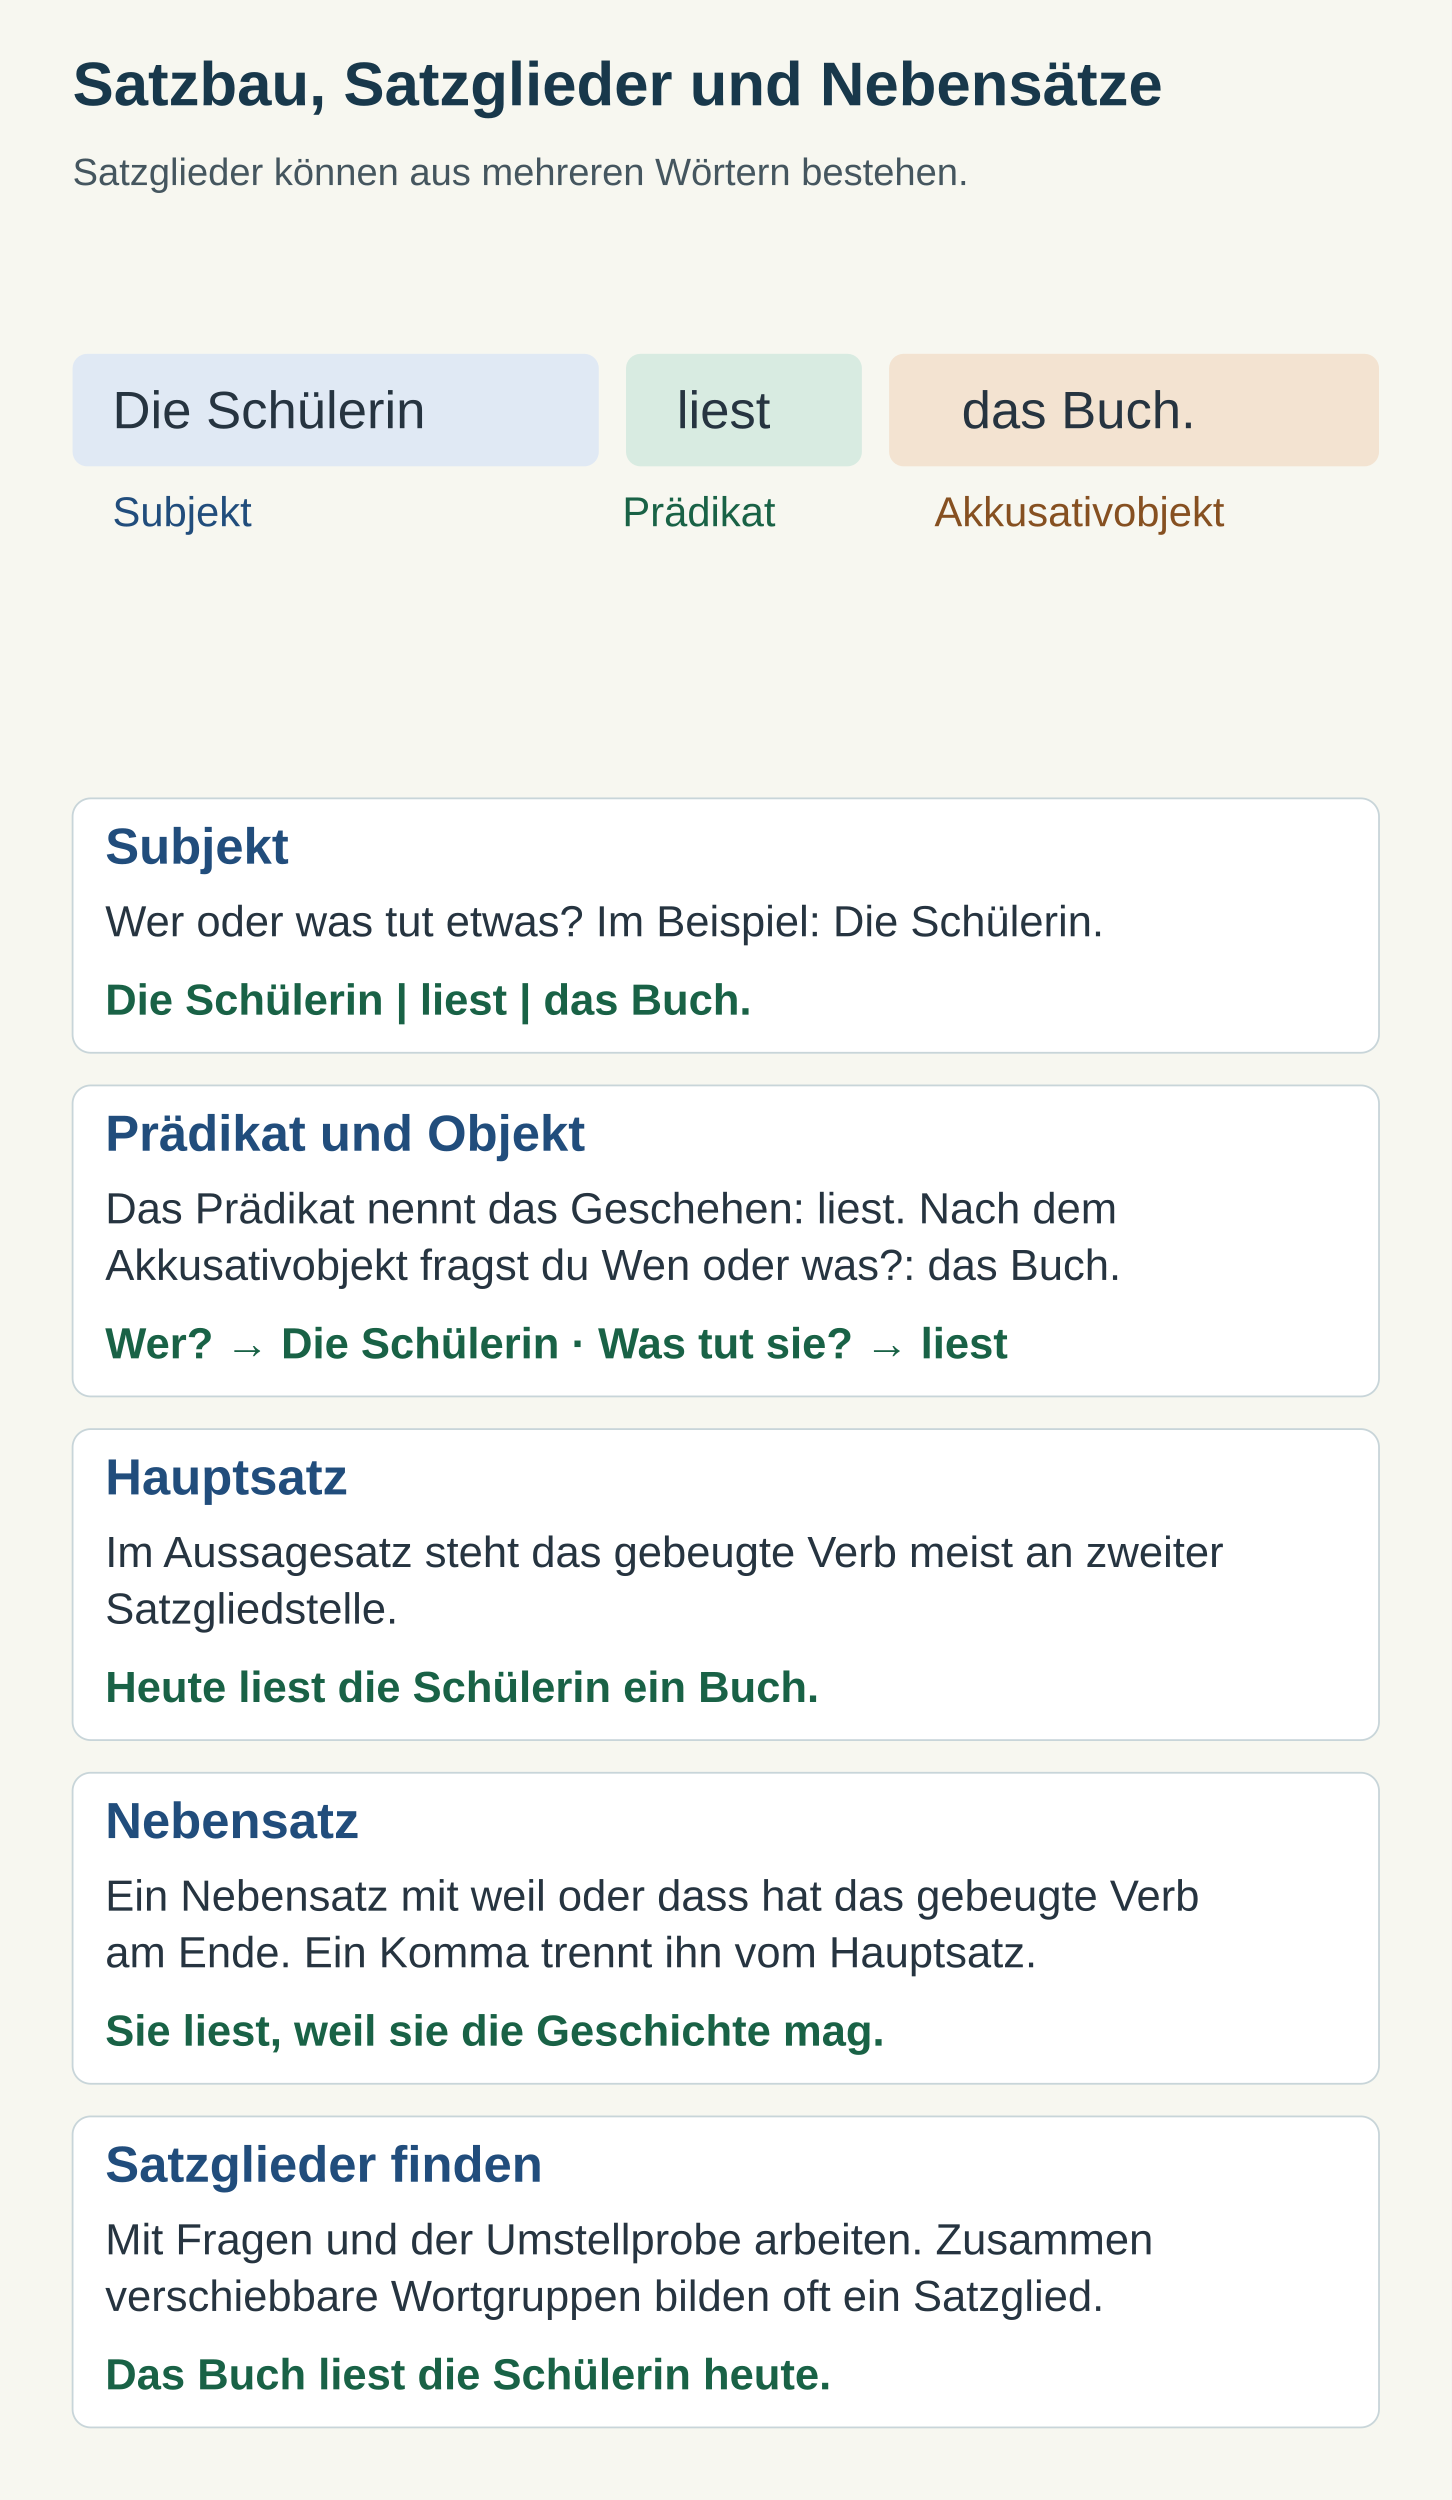
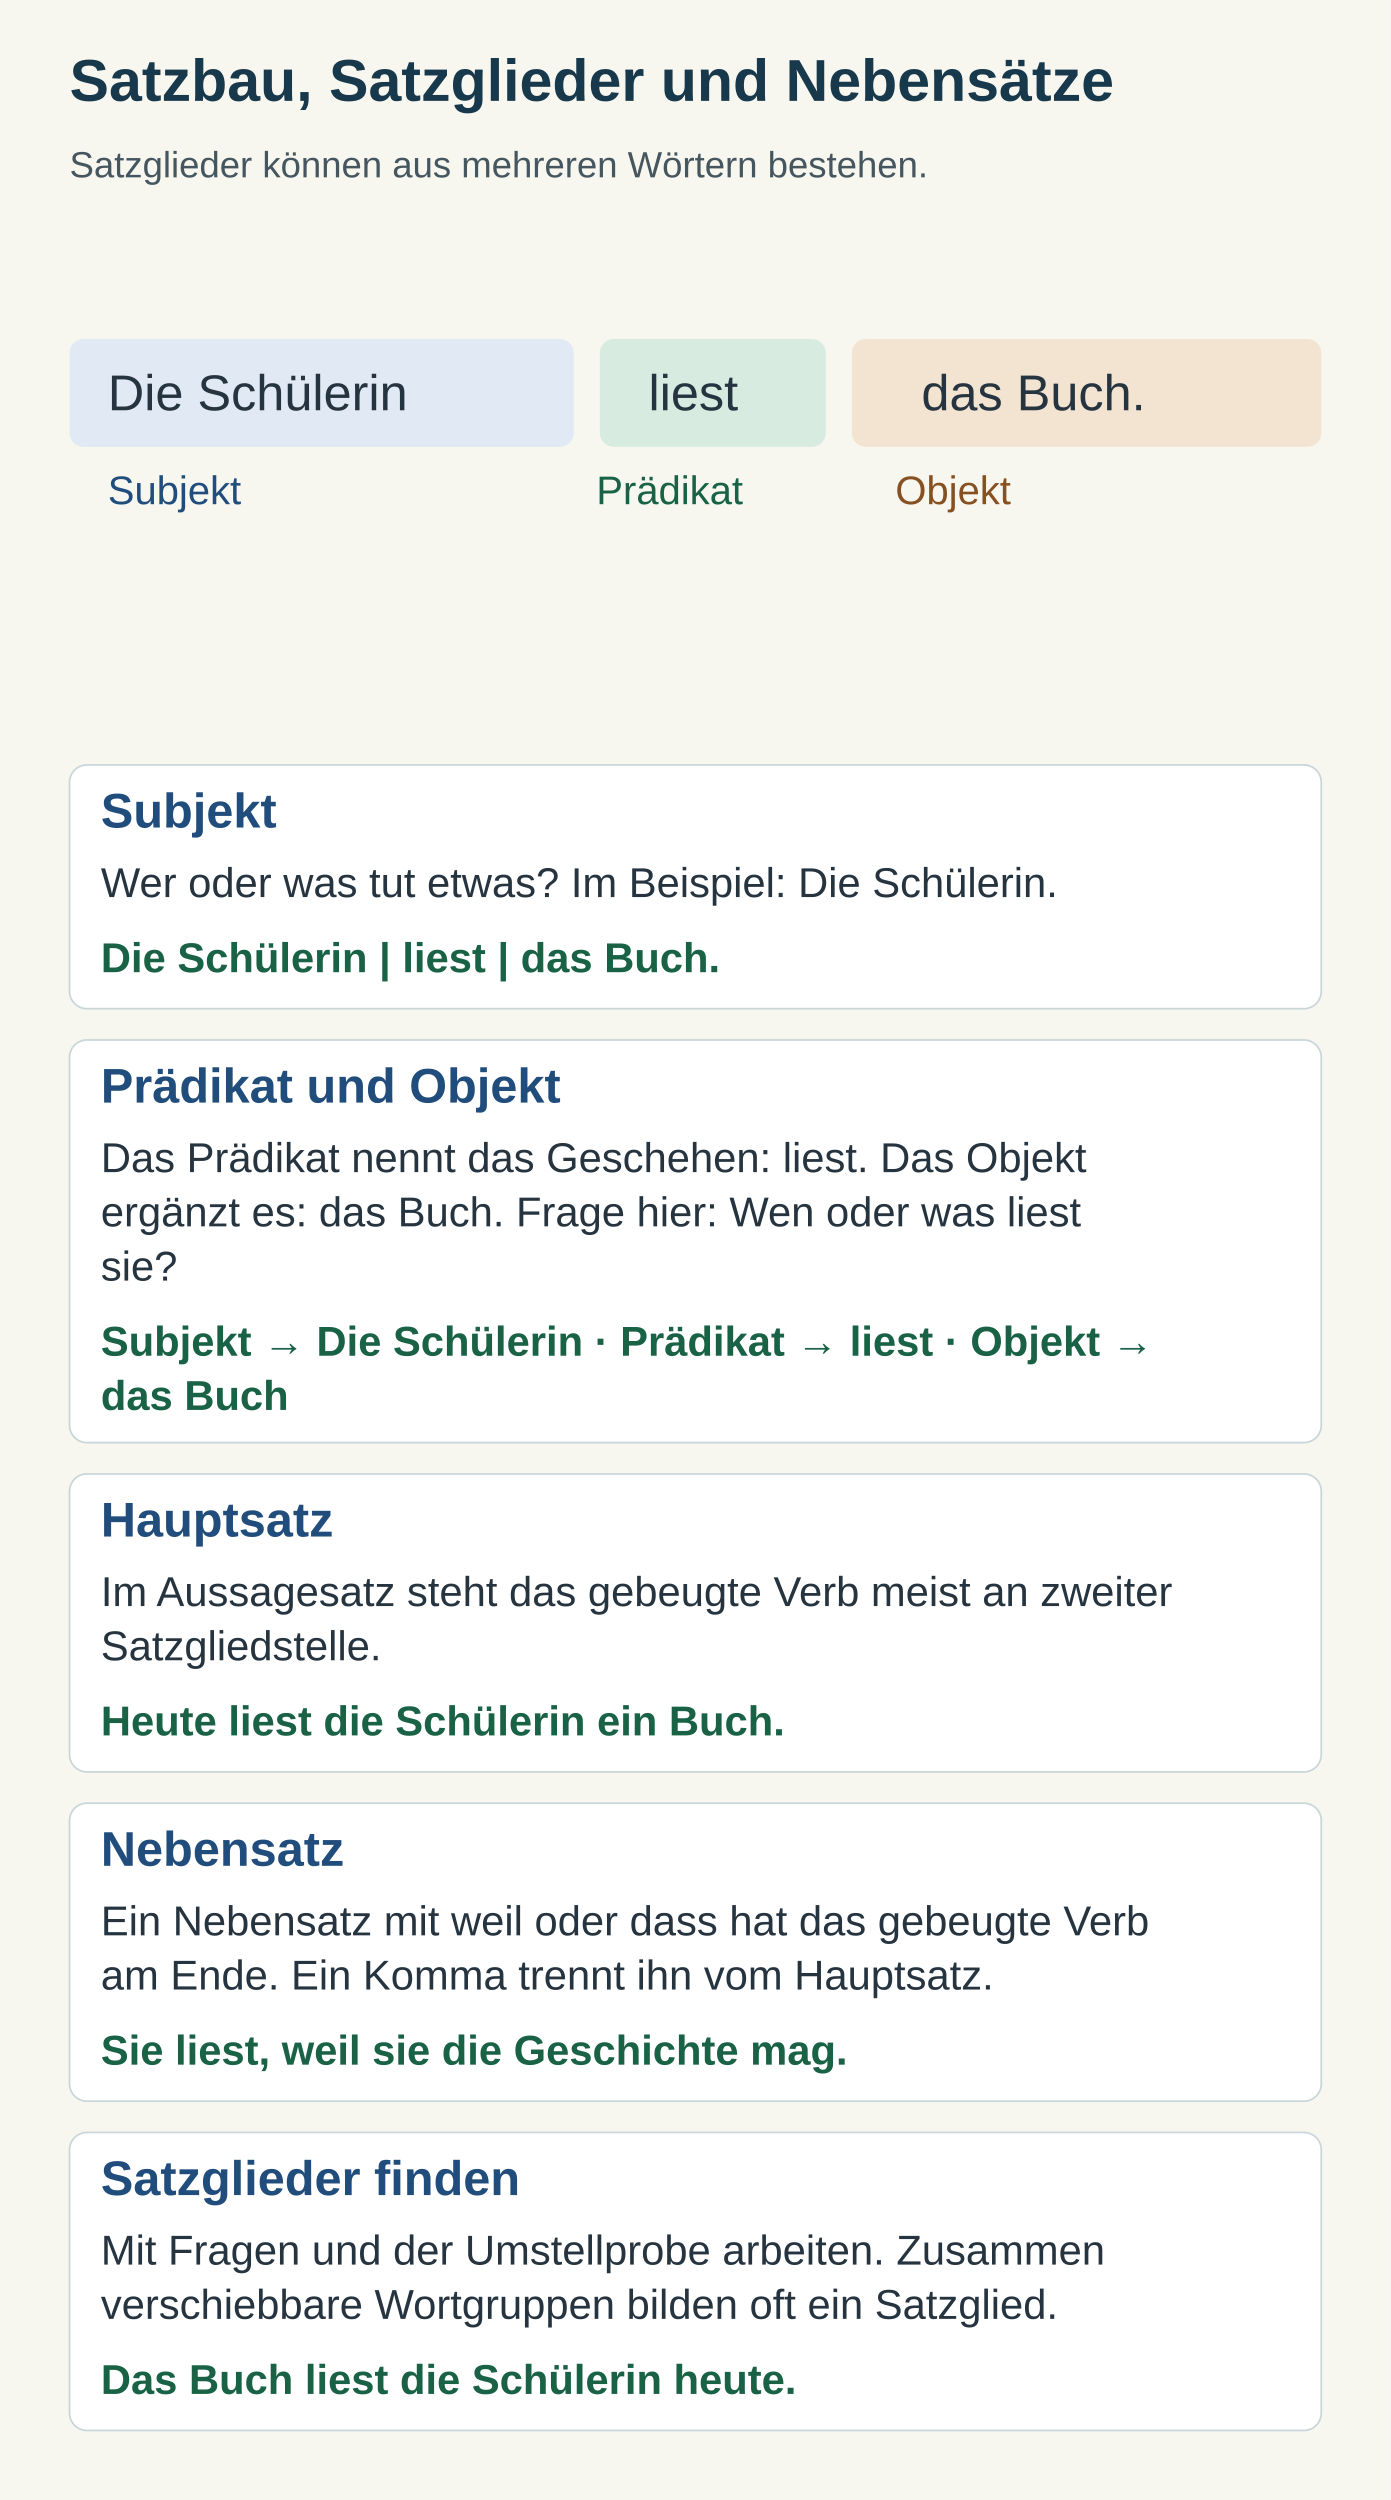
- <svg xmlns="http://www.w3.org/2000/svg" width="800" height="1377.8" viewBox="0 0 800 1377.8" role="img">
-   <rect width="800" height="1377.8" fill="#f7f7f0" />
+ <svg xmlns="http://www.w3.org/2000/svg" width="800" height="1438" viewBox="0 0 800 1438" role="img">
+   <rect width="800" height="1438" fill="#f7f7f0" />
  <g font-family="Arial,sans-serif">
    <text x="40" y="58" fill="#18384b" font-size="34" font-weight="700">Satzbau, Satzglieder und Nebensätze</text>
    <text x="40" y="102" fill="#45565f" font-size="21" font-weight="400">Satzglieder können aus mehreren Wörtern bestehen.</text>
    <g transform="translate(0 50)">
      <rect x="40" y="145" width="290" height="62" rx="8" fill="#e0e9f4" />
      <rect x="345" y="145" width="130" height="62" rx="8" fill="#d8ebe1" />
      <rect x="490" y="145" width="270" height="62" rx="8" fill="#f3e3d1" />
      <text x="62" y="186" fill="#263440" font-size="29" font-weight="400">Die Schülerin</text>
      <text x="373" y="186" fill="#263440" font-size="29" font-weight="400">liest</text>
      <text x="530" y="186" fill="#263440" font-size="29" font-weight="400">das Buch.</text>
      <text x="62" y="240" fill="#214d7c" font-size="23" font-weight="400">Subjekt</text>
      <text x="343" y="240" fill="#196246" font-size="23" font-weight="400">Prädikat</text>
-       <text x="515" y="240" fill="#865021" font-size="23" font-weight="400">Akkusativobjekt</text>
+       <text x="515" y="240" fill="#865021" font-size="23" font-weight="400">Objekt</text>
    </g>
    <rect x="40" y="440" width="720" height="140.2" rx="10" fill="#fff" stroke="#c8d5d9" />
    <text x="58" y="476" fill="#214d7c" font-size="28" font-weight="700">Subjekt</text>
    <text x="58" y="516" fill="#263440" font-size="24" font-weight="400">Wer oder was tut etwas? Im Beispiel: Die Schülerin.</text>
    <text x="58" y="559.2" fill="#196246" font-size="24" font-weight="600">Die Schülerin | liest | das Buch.</text>
-     <rect x="40" y="598.2" width="720" height="171.4" rx="10" fill="#fff" stroke="#c8d5d9" />
+     <rect x="40" y="598.2" width="720" height="231.6" rx="10" fill="#fff" stroke="#c8d5d9" />
    <text x="58" y="634.2" fill="#214d7c" font-size="28" font-weight="700">Prädikat und Objekt</text>
-     <text x="58" y="674.2" fill="#263440" font-size="24" font-weight="400">Das Prädikat nennt das Geschehen: liest. Nach dem</text>
-     <text x="58" y="705.4" fill="#263440" font-size="24" font-weight="400">Akkusativobjekt fragst du Wen oder was?: das Buch.</text>
-     <text x="58" y="748.6" fill="#196246" font-size="24" font-weight="600">Wer? → Die Schülerin · Was tut sie? → liest</text>
-     <rect x="40" y="787.6" width="720" height="171.4" rx="10" fill="#fff" stroke="#c8d5d9" />
-     <text x="58" y="823.6" fill="#214d7c" font-size="28" font-weight="700">Hauptsatz</text>
-     <text x="58" y="863.6" fill="#263440" font-size="24" font-weight="400">Im Aussagesatz steht das gebeugte Verb meist an zweiter</text>
-     <text x="58" y="894.8" fill="#263440" font-size="24" font-weight="400">Satzgliedstelle.</text>
-     <text x="58" y="938" fill="#196246" font-size="24" font-weight="600">Heute liest die Schülerin ein Buch.</text>
-     <rect x="40" y="977" width="720" height="171.4" rx="10" fill="#fff" stroke="#c8d5d9" />
-     <text x="58" y="1013" fill="#214d7c" font-size="28" font-weight="700">Nebensatz</text>
-     <text x="58" y="1053" fill="#263440" font-size="24" font-weight="400">Ein Nebensatz mit weil oder dass hat das gebeugte Verb</text>
-     <text x="58" y="1084.2" fill="#263440" font-size="24" font-weight="400">am Ende. Ein Komma trennt ihn vom Hauptsatz.</text>
-     <text x="58" y="1127.4" fill="#196246" font-size="24" font-weight="600">Sie liest, weil sie die Geschichte mag.</text>
-     <rect x="40" y="1166.4" width="720" height="171.4" rx="10" fill="#fff" stroke="#c8d5d9" />
-     <text x="58" y="1202.4" fill="#214d7c" font-size="28" font-weight="700">Satzglieder finden</text>
-     <text x="58" y="1242.4" fill="#263440" font-size="24" font-weight="400">Mit Fragen und der Umstellprobe arbeiten. Zusammen</text>
-     <text x="58" y="1273.6" fill="#263440" font-size="24" font-weight="400">verschiebbare Wortgruppen bilden oft ein Satzglied.</text>
-     <text x="58" y="1316.8" fill="#196246" font-size="24" font-weight="600">Das Buch liest die Schülerin heute.</text>
+     <text x="58" y="674.2" fill="#263440" font-size="24" font-weight="400">Das Prädikat nennt das Geschehen: liest. Das Objekt</text>
+     <text x="58" y="705.4" fill="#263440" font-size="24" font-weight="400">ergänzt es: das Buch. Frage hier: Wen oder was liest</text>
+     <text x="58" y="736.6" fill="#263440" font-size="24" font-weight="400">sie?</text>
+     <text x="58" y="779.8" fill="#196246" font-size="24" font-weight="600">Subjekt → Die Schülerin · Prädikat → liest · Objekt →</text>
+     <text x="58" y="811" fill="#196246" font-size="24" font-weight="600">das Buch</text>
+     <rect x="40" y="847.8" width="720" height="171.4" rx="10" fill="#fff" stroke="#c8d5d9" />
+     <text x="58" y="883.8" fill="#214d7c" font-size="28" font-weight="700">Hauptsatz</text>
+     <text x="58" y="923.8" fill="#263440" font-size="24" font-weight="400">Im Aussagesatz steht das gebeugte Verb meist an zweiter</text>
+     <text x="58" y="955" fill="#263440" font-size="24" font-weight="400">Satzgliedstelle.</text>
+     <text x="58" y="998.2" fill="#196246" font-size="24" font-weight="600">Heute liest die Schülerin ein Buch.</text>
+     <rect x="40" y="1037.2" width="720" height="171.4" rx="10" fill="#fff" stroke="#c8d5d9" />
+     <text x="58" y="1073.2" fill="#214d7c" font-size="28" font-weight="700">Nebensatz</text>
+     <text x="58" y="1113.2" fill="#263440" font-size="24" font-weight="400">Ein Nebensatz mit weil oder dass hat das gebeugte Verb</text>
+     <text x="58" y="1144.4" fill="#263440" font-size="24" font-weight="400">am Ende. Ein Komma trennt ihn vom Hauptsatz.</text>
+     <text x="58" y="1187.6" fill="#196246" font-size="24" font-weight="600">Sie liest, weil sie die Geschichte mag.</text>
+     <rect x="40" y="1226.6" width="720" height="171.4" rx="10" fill="#fff" stroke="#c8d5d9" />
+     <text x="58" y="1262.6" fill="#214d7c" font-size="28" font-weight="700">Satzglieder finden</text>
+     <text x="58" y="1302.6" fill="#263440" font-size="24" font-weight="400">Mit Fragen und der Umstellprobe arbeiten. Zusammen</text>
+     <text x="58" y="1333.8" fill="#263440" font-size="24" font-weight="400">verschiebbare Wortgruppen bilden oft ein Satzglied.</text>
+     <text x="58" y="1377" fill="#196246" font-size="24" font-weight="600">Das Buch liest die Schülerin heute.</text>
  </g>
</svg>
